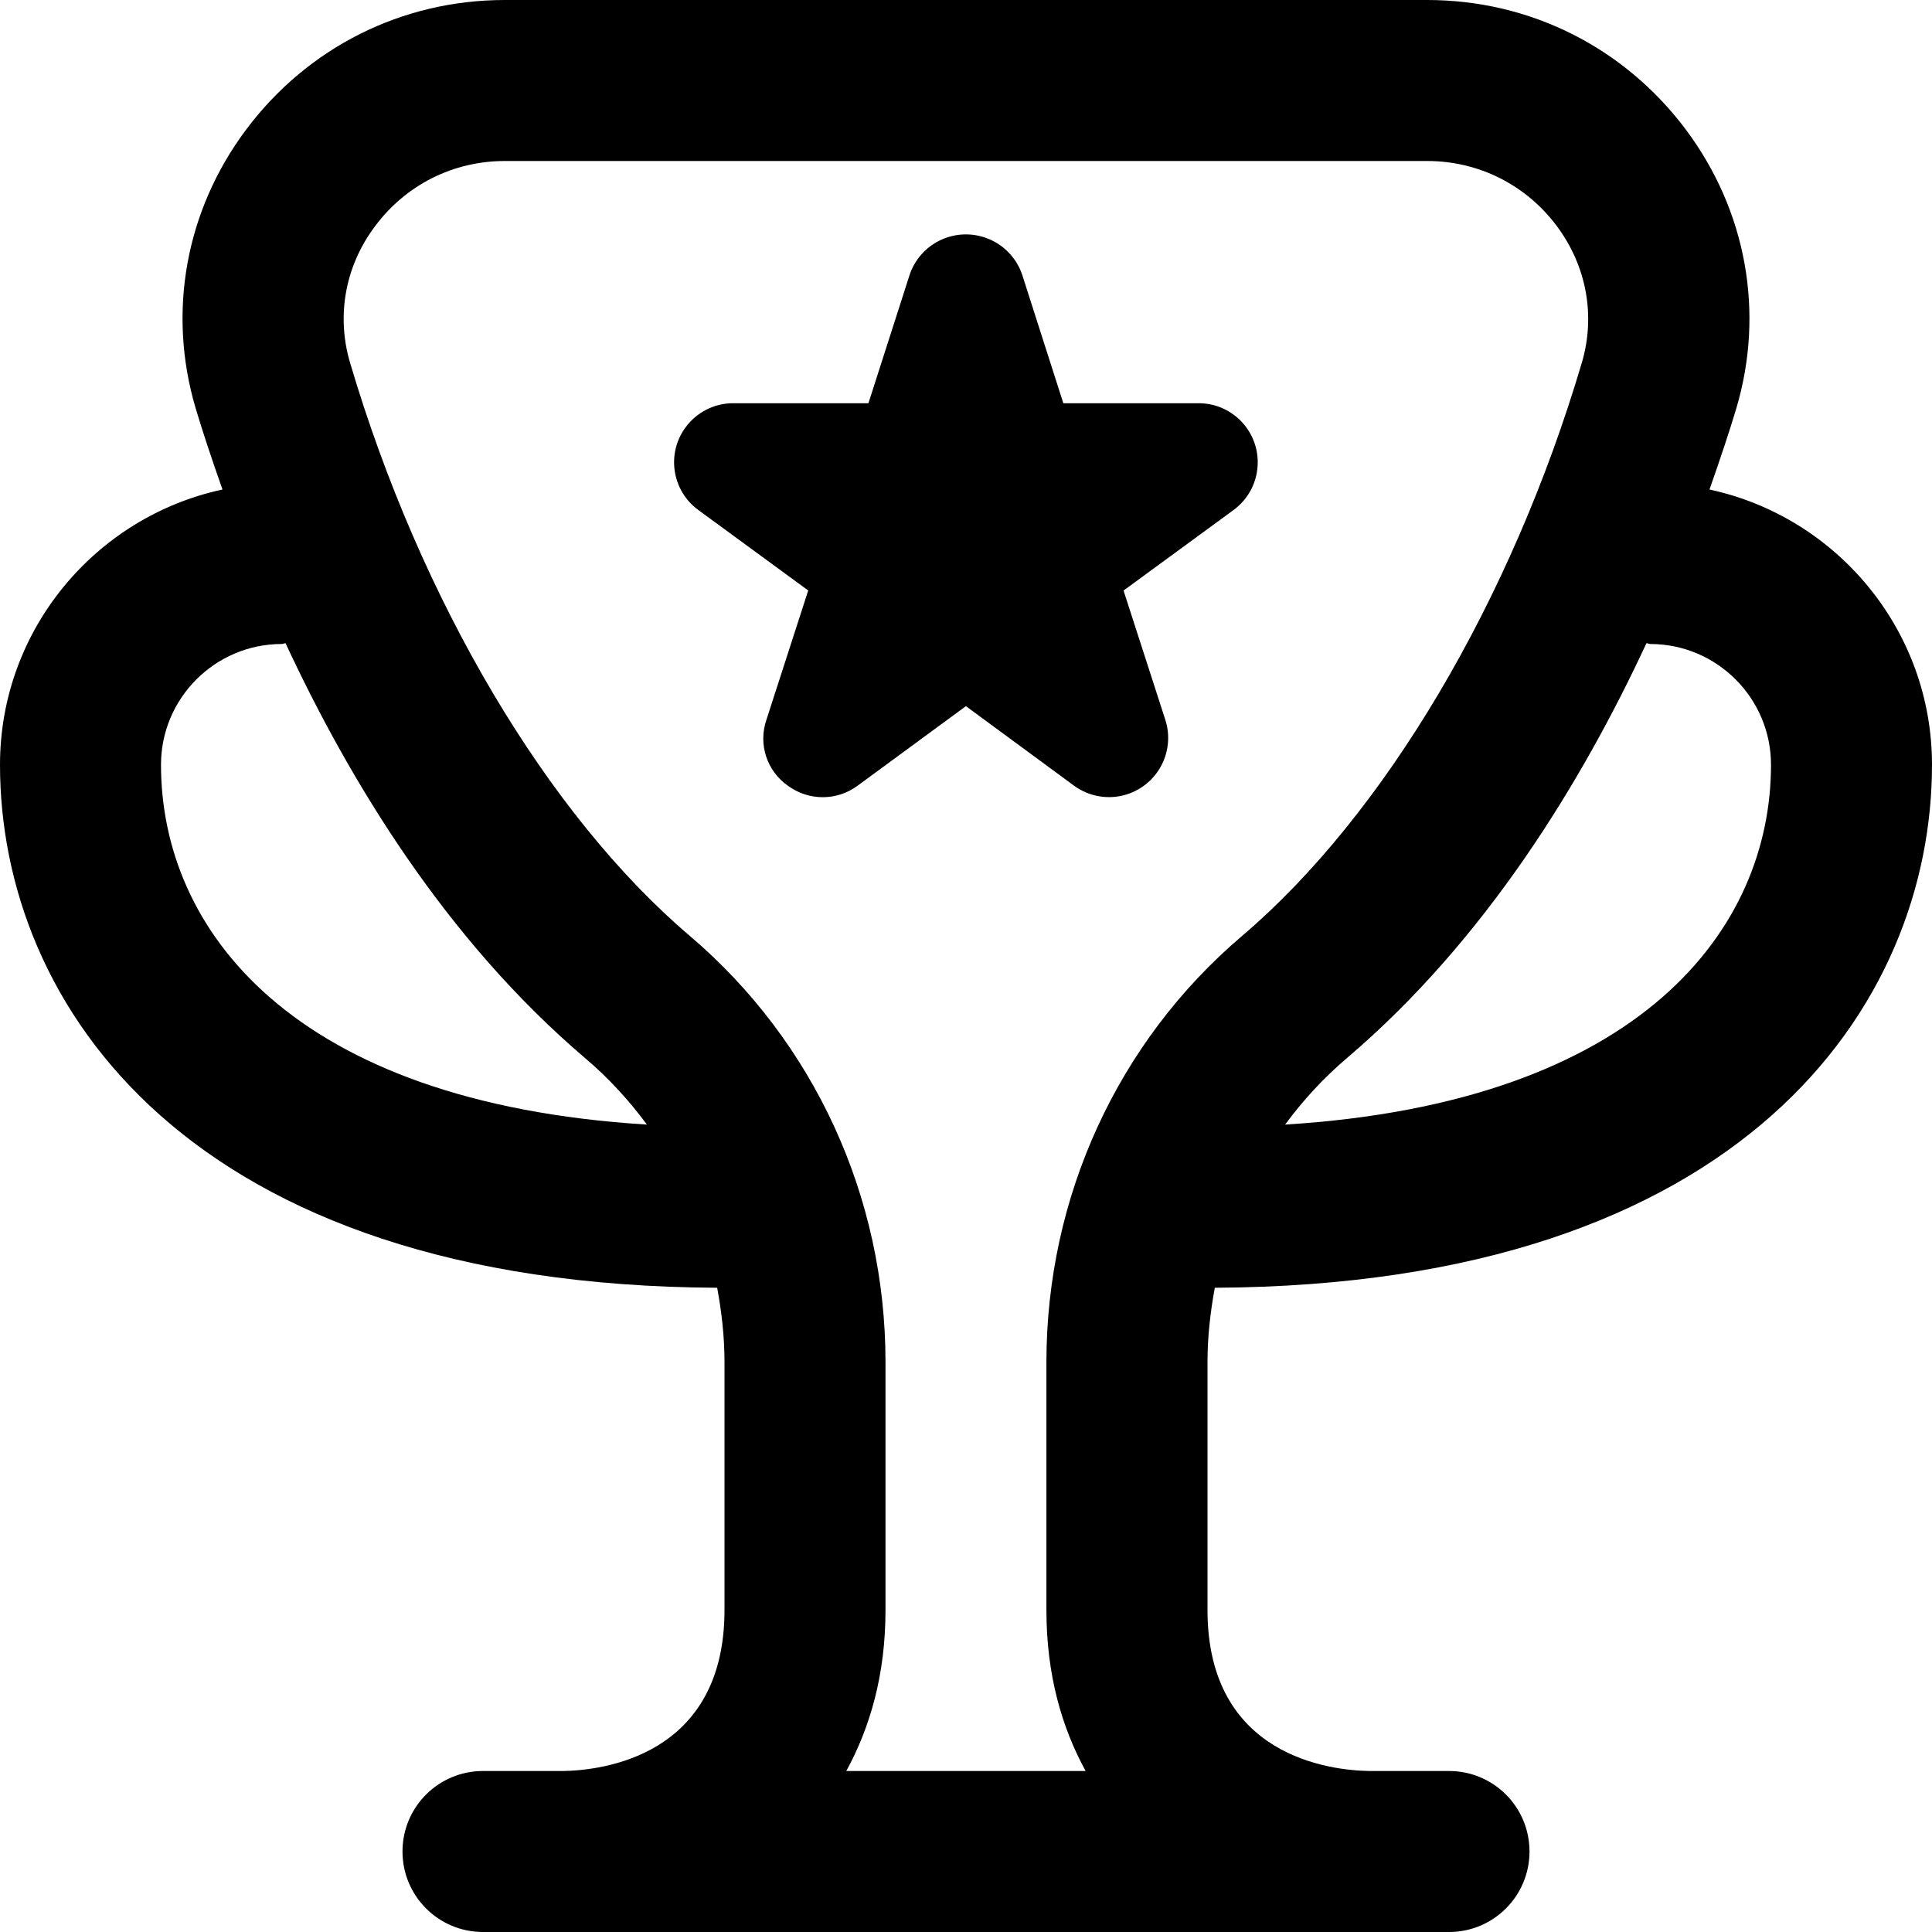
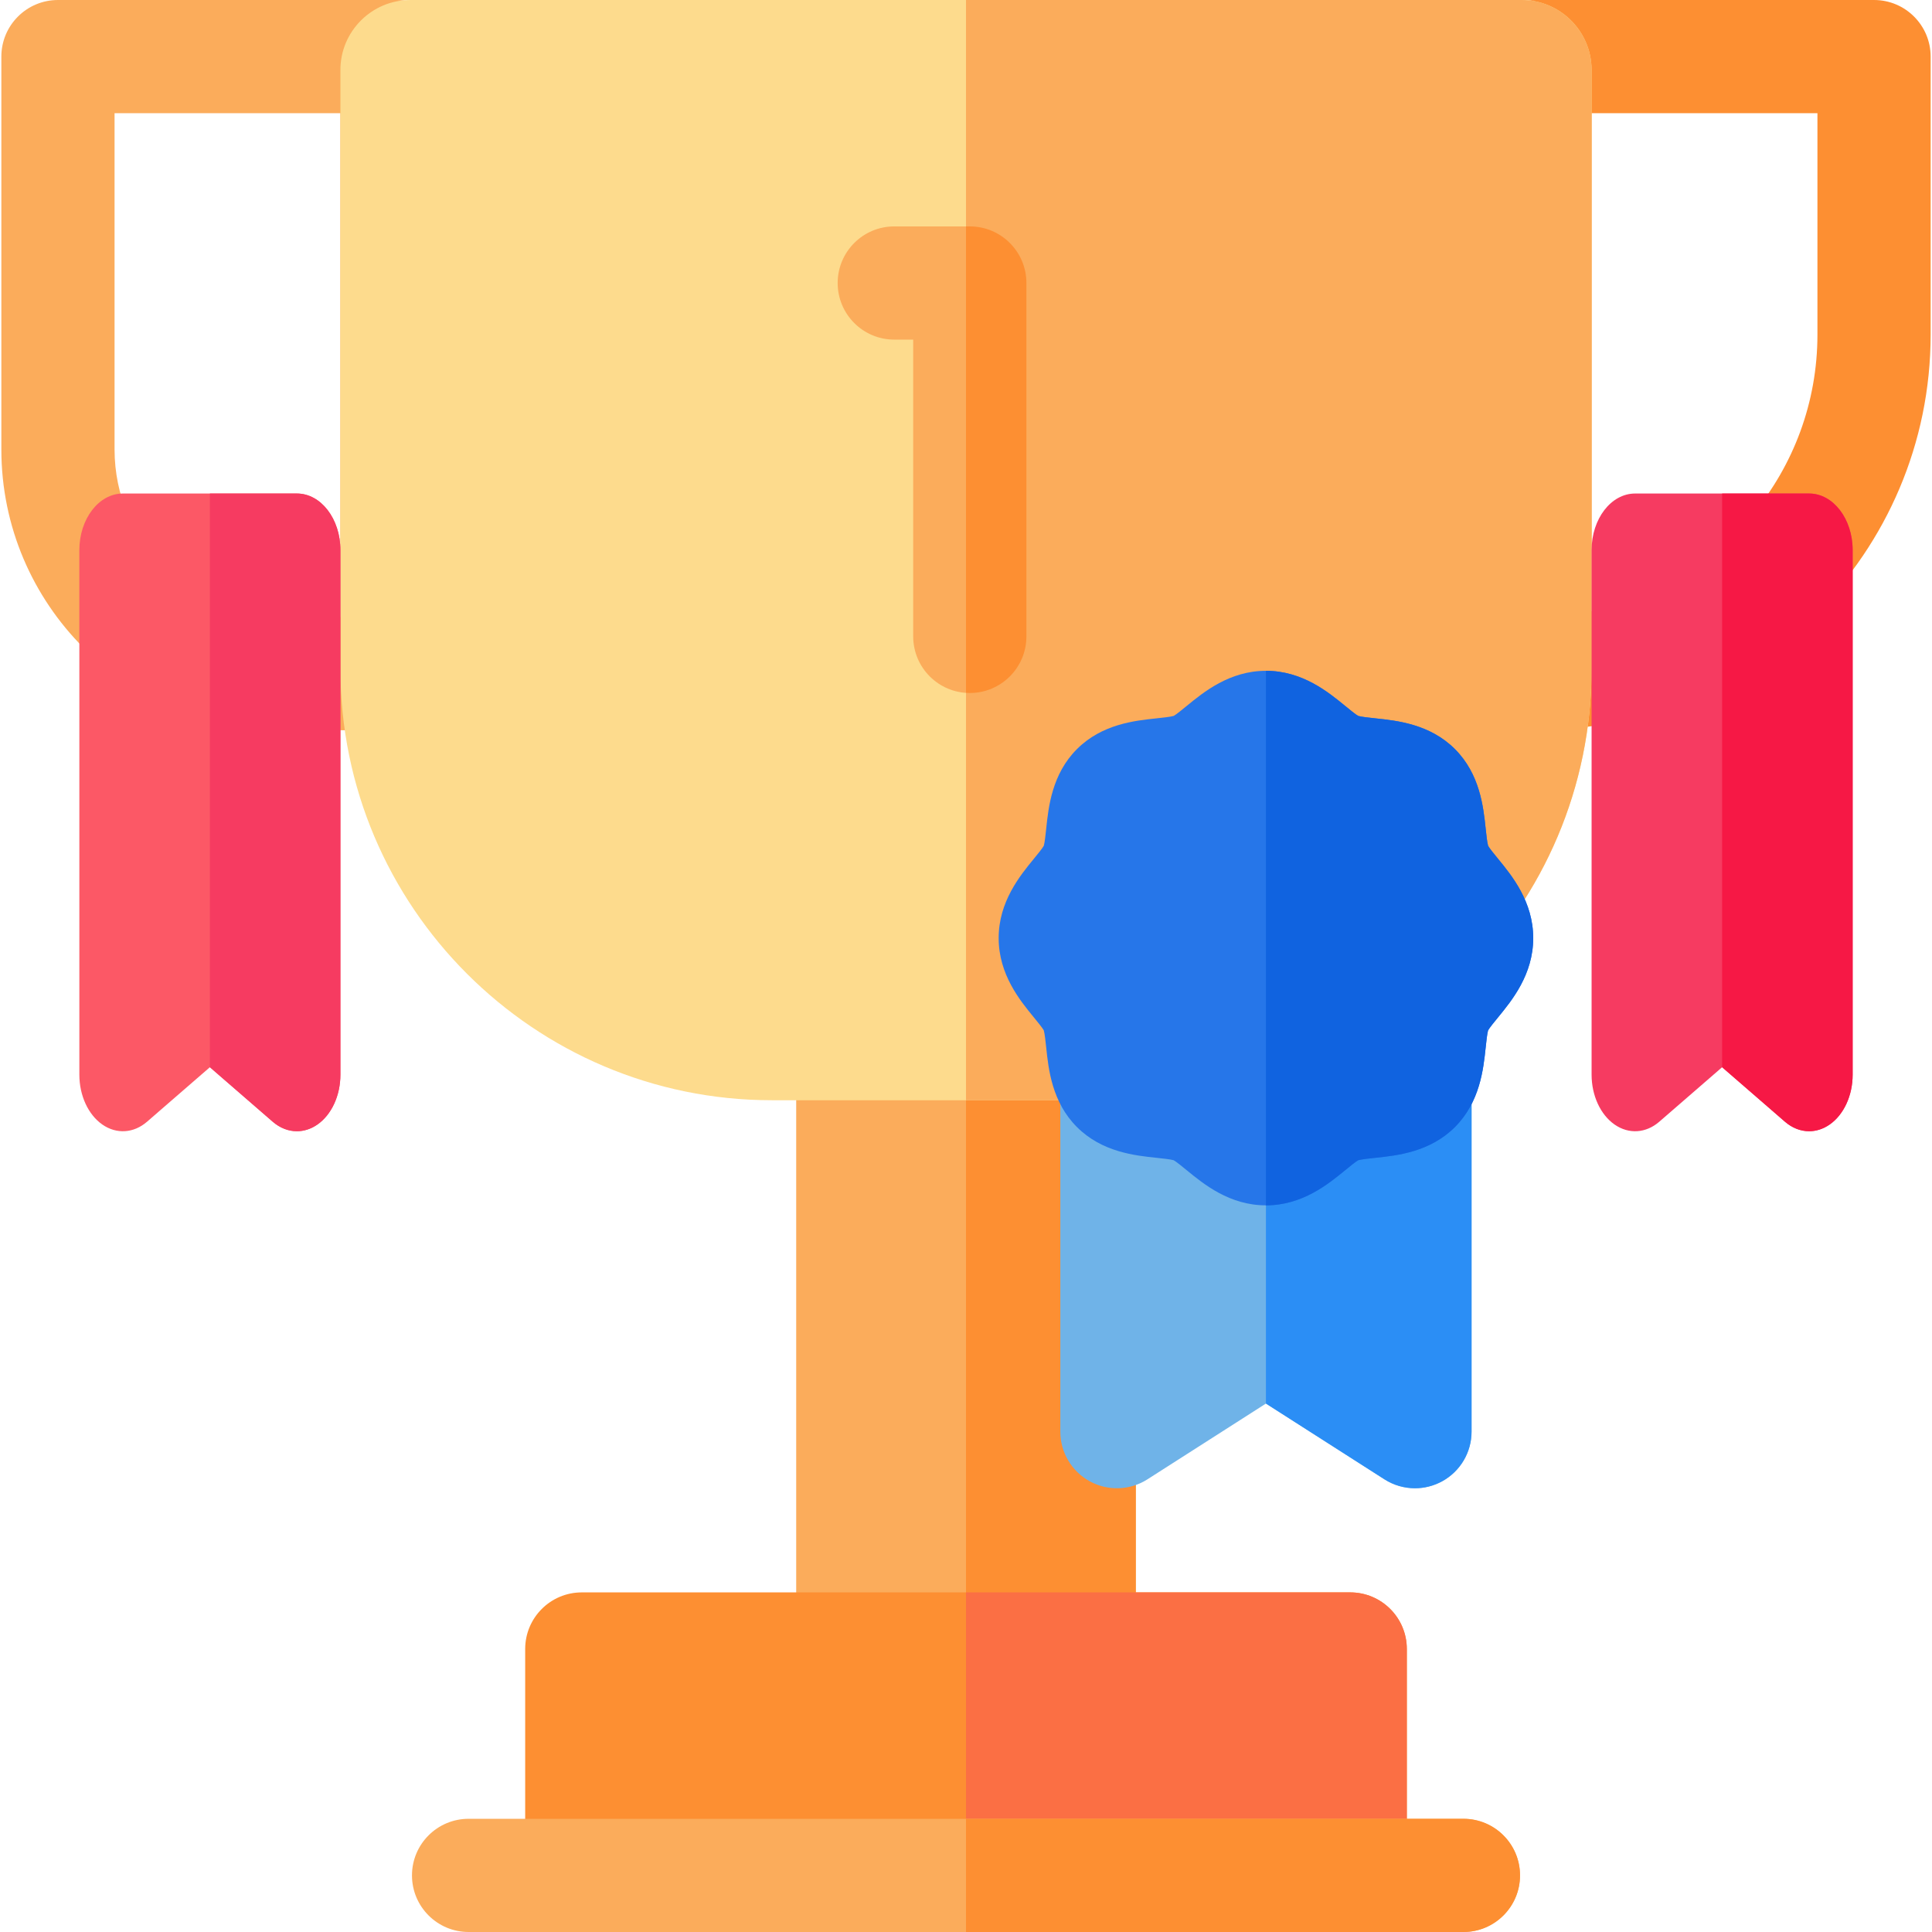
- <svg xmlns="http://www.w3.org/2000/svg" id="Layer_1" data-name="Layer 1" viewBox="0 0 24 24" width="512" height="512" fill="currentColor">
-   <path d="M15.091,15.997c6.571-.033,8.909-3.513,8.909-6.497,0-1.677-1.187-3.08-2.764-3.419,.136-.387,.254-.742,.334-1.011,.353-1.193,.124-2.454-.627-3.459-.766-1.023-1.937-1.611-3.214-1.611H6.271c-1.277,0-2.449,.588-3.215,1.612-.751,1.005-.979,2.266-.626,3.458,.08,.269,.197,.624,.334,1.011-1.577,.339-2.764,1.742-2.764,3.419,0,2.984,2.339,6.464,8.909,6.497,.056,.302,.091,.61,.091,.923v3.08c0,1.826-1.536,1.992-2,2h-1c-.553,0-1,.447-1,1s.447,1,1,1h12c.553,0,1-.447,1-1s-.447-1-1-1h-.992c-.472-.008-2.008-.174-2.008-2v-3.08c0-.313,.035-.621,.091-.923Zm5.409-7.997c.827,0,1.5,.673,1.5,1.5,0,2.034-1.609,4.197-6.036,4.47,.221-.299,.474-.576,.762-.821,1.739-1.478,2.933-3.453,3.727-5.159,.017,0,.031,.01,.048,.01ZM2,9.5c0-.827,.673-1.5,1.5-1.5,.017,0,.031-.009,.047-.01,.794,1.706,1.987,3.68,3.727,5.159,.288,.245,.541,.521,.762,.821-4.427-.273-6.036-2.436-6.036-4.47Zm8.513,12.5c.295-.541,.487-1.194,.487-2v-3.08c0-2.051-.886-3.98-2.431-5.294-1.769-1.504-3.347-4.167-4.221-7.122-.172-.583-.06-1.2,.311-1.694,.384-.515,.972-.81,1.612-.81h11.457c.64,0,1.228,.295,1.612,.809,.369,.495,.482,1.112,.311,1.694-.875,2.957-2.453,5.619-4.221,7.123-1.545,1.313-2.431,3.243-2.431,5.294v3.08c0,.806,.191,1.459,.487,2h-2.973Zm-.722-12.237c-.264-.182-.375-.518-.27-.822l.519-1.606-1.366-1c-.327-.24-.398-.699-.158-1.026,.138-.188,.358-.3,.591-.3h1.681l.511-1.593c.129-.387,.547-.595,.934-.466,.22,.073,.393,.246,.466,.466l.51,1.593h1.681c.405,0,.734,.328,.734,.734,0,.235-.112,.455-.301,.593l-1.366,1,.519,1.606c.124,.386-.088,.8-.475,.925-.224,.072-.469,.032-.659-.107l-1.343-.988-1.344,.987c-.256,.191-.606,.192-.864,.004Z" />
+ <svg xmlns="http://www.w3.org/2000/svg" id="Capa_1" enable-background="new 0 0 512 512" height="512" viewBox="0 0 512 512" width="512">
+   <g>
+     <g>
+       <g>
+         <path d="m286 497h-60c-8.284 0-15-6.716-15-15v-205.426c0-8.284 6.716-15 15-15h60c8.284 0 15 6.716 15 15v205.426c0 8.284-6.716 15-15 15z" fill="#fbac5b" />
+         <path d="m286 261.574h-30v235.426h30c8.284 0 15-6.716 15-15v-205.426c0-8.284-6.716-15-15-15z" fill="#fd8f32" />
+       </g>
+       <g>
+         <path d="m357.821 512h-203.642c-8.284 0-15-6.716-15-15v-60c0-8.284 6.716-15 15-15h203.643c8.284 0 15 6.716 15 15v60c-.001 8.284-6.717 15-15.001 15z" fill="#fd8f32" />
+         <path d="m357.821 422h-101.821v90h101.821c8.284 0 15-6.716 15-15v-60c0-8.284-6.716-15-15-15z" fill="#fb6f44" />
+       </g>
+       <g>
+         <path d="m387.821 512h-263.642c-8.284 0-15-6.716-15-15s6.716-15 15-15h263.643c8.284 0 15 6.716 15 15s-6.717 15-15.001 15z" fill="#fbac5b" />
+         <path d="m387.821 482h-131.821v30h131.821c8.284 0 15-6.716 15-15s-6.716-15-15-15z" fill="#fd8f32" />
+       </g>
+     </g>
+     <g>
+       <g>
+         <g>
+           <g>
+             <path d="m105.212 193.523h-30.442c-41.03 0-74.41-33.38-74.41-74.41v-104.113c0-8.284 6.716-15 15-15h89.852c8.284 0 15 6.716 15 15v163.523c0 8.285-6.715 15-15 15zm-74.852-163.523v89.113c0 24.488 19.922 44.41 44.41 44.41h15.442v-133.523z" fill="#fbac5b" />
+             <path d="m406.788 193.523c-8.284 0-15-6.716-15-15v-163.523c0-8.284 6.716-15 15-15h89.852c8.284 0 15 6.716 15 15v73.671c0 57.815-47.037 104.852-104.852 104.852zm15-163.523v132.014c34.109-6.967 59.852-37.205 59.852-73.343v-58.671z" fill="#fd8f32" />
+           </g>
+           <g>
+             <g>
+               <path d="m307.441 291.574h-102.882c-63.051 0-114.346-51.296-114.346-114.347v-158.704c-.001-10.213 8.309-18.523 18.523-18.523h294.528c10.214 0 18.523 8.31 18.523 18.523v158.704c.001 63.051-51.295 114.347-114.346 114.347z" fill="#fddb8d" />
+               <path d="m403.264 0h-147.264v291.574h51.441c63.051 0 114.346-51.296 114.346-114.347v-158.704c.001-10.213-8.309-18.523-18.523-18.523z" fill="#fbac5b" />
+             </g>
+             <g>
+               <path d="m257.009 183.652c-8.284 0-15-6.716-15-15v-78.652h-5.018c-8.284 0-15-6.716-15-15s6.716-15 15-15h20.018c8.284 0 15 6.716 15 15v93.652c0 8.284-6.716 15-15 15z" fill="#fbac5b" />
+               <path d="m257.009 60h-1.009v123.601c.335.022.668.051 1.009.051 8.284 0 15-6.716 15-15v-93.652c0-8.284-6.716-15-15-15z" fill="#fd8f32" />
+             </g>
+           </g>
+         </g>
+         <g>
+           <g>
+             <path d="m78.675 299.789c-2.24 0-4.474-.848-6.405-2.523l-16.649-14.443-16.649 14.443c-3.541 3.071-8.094 3.361-11.846.75-3.753-2.609-6.096-7.693-6.096-13.227v-139.002c0-8.284 5.166-15 11.538-15h46.106c6.372 0 11.538 6.716 11.538 15v139.002c0 5.533-2.343 10.617-6.096 13.227-1.705 1.185-3.575 1.773-5.441 1.773z" fill="#fc5866" />
+             <path d="m78.674 130.787h-23.053v152.035l16.649 14.443c1.932 1.676 4.165 2.523 6.405 2.523 1.866 0 3.736-.588 5.441-1.773 3.753-2.609 6.096-7.693 6.096-13.227v-139.001c0-8.284-5.165-15-11.538-15z" fill="#f63b61" />
+           </g>
+           <g>
+             <path d="m479.433 299.789c-2.24 0-4.474-.848-6.405-2.523l-16.649-14.443-16.649 14.443c-3.541 3.071-8.094 3.361-11.846.75-3.753-2.609-6.096-7.693-6.096-13.227v-139.002c0-8.284 5.166-15 11.538-15h46.106c6.372 0 11.538 6.716 11.538 15v139.002c0 5.533-2.343 10.617-6.096 13.227-1.705 1.185-3.576 1.773-5.441 1.773z" fill="#f63b61" />
+             <path d="m479.432 130.787h-23.053v152.035l16.649 14.443c1.932 1.676 4.165 2.523 6.405 2.523 1.866 0 3.736-.588 5.441-1.773 3.753-2.609 6.096-7.693 6.096-13.227v-139.001c0-8.284-5.166-15-11.538-15z" fill="#f61845" />
+           </g>
+         </g>
+       </g>
+       <g>
+         <g>
+           <path d="m374.978 394.401c-2.815 0-5.623-.791-8.081-2.362l-31.409-20.081-31.409 20.081c-4.618 2.953-10.478 3.151-15.284.52-4.807-2.633-7.796-7.677-7.796-13.157v-92.045c0-8.284 6.716-15 15-15h78.979c8.284 0 15 6.716 15 15v92.045c0 5.48-2.989 10.524-7.796 13.157-2.249 1.23-4.729 1.842-7.204 1.842z" fill="#6fb3e8" />
+           <path d="m374.977 272.356h-39.489v99.602l31.409 20.081c2.458 1.571 5.266 2.362 8.081 2.362 2.475 0 4.955-.612 7.204-1.843 4.807-2.633 7.796-7.677 7.796-13.157v-92.045c-.001-8.284-6.717-15-15.001-15z" fill="#2b8ef5" />
+         </g>
+         <g>
+           <path d="m335.488 319.43c-9.645 0-16.506-5.626-21.047-9.35-1.082-.888-2.701-2.215-3.402-2.605-.769-.245-3.046-.484-4.565-.645-5.752-.605-14.443-1.519-21.07-8.145-6.627-6.627-7.541-15.318-8.146-21.07-.158-1.501-.394-3.743-.652-4.578-.4-.709-1.716-2.314-2.598-3.389-3.723-4.541-9.35-11.402-9.35-21.048s5.626-16.507 9.35-21.048c.888-1.082 2.214-2.7 2.605-3.401.246-.77.485-3.047.645-4.565.605-5.752 1.52-14.443 8.146-21.069 6.626-6.627 15.318-7.541 21.07-8.146 1.501-.158 3.743-.394 4.578-.652.708-.4 2.313-1.716 3.389-2.598 4.541-3.724 11.402-9.35 21.047-9.35s16.507 5.626 21.048 9.35c1.083.888 2.701 2.215 3.402 2.605.768.245 3.045.484 4.564.645 5.751.605 14.444 1.519 21.07 8.146 6.626 6.626 7.54 15.318 8.146 21.07.158 1.5.393 3.741.652 4.577.401.709 1.716 2.313 2.598 3.389 3.723 4.54 9.35 11.402 9.35 21.048 0 9.645-5.627 16.508-9.35 21.048-.888 1.083-2.215 2.701-2.606 3.402-.245.768-.484 3.045-.644 4.563-.605 5.752-1.519 14.444-8.146 21.07-6.626 6.627-15.318 7.541-21.07 8.146-1.501.158-3.743.393-4.579.652-.708.4-2.313 1.716-3.388 2.598-4.54 3.724-11.402 9.35-21.047 9.35z" fill="#2676e9" />
+           <path d="m396.967 227.553c-.882-1.076-2.197-2.68-2.598-3.389-.258-.836-.494-3.077-.652-4.577-.605-5.752-1.519-14.444-8.146-21.07-6.626-6.627-15.318-7.541-21.07-8.146-1.519-.16-3.796-.399-4.564-.645-.701-.391-2.319-1.718-3.402-2.605-4.541-3.724-11.403-9.35-21.048-9.35v141.659c9.645 0 16.507-5.626 21.048-9.35 1.075-.882 2.68-2.197 3.388-2.598.836-.259 3.078-.494 4.579-.652 5.751-.605 14.444-1.519 21.07-8.146 6.626-6.626 7.54-15.318 8.146-21.07.16-1.519.399-3.796.644-4.563.391-.701 1.718-2.319 2.606-3.402 3.723-4.54 9.35-11.402 9.35-21.048-.001-9.646-5.628-16.508-9.351-21.048z" fill="#1063e0" />
+         </g>
+       </g>
+     </g>
+   </g>
</svg>
